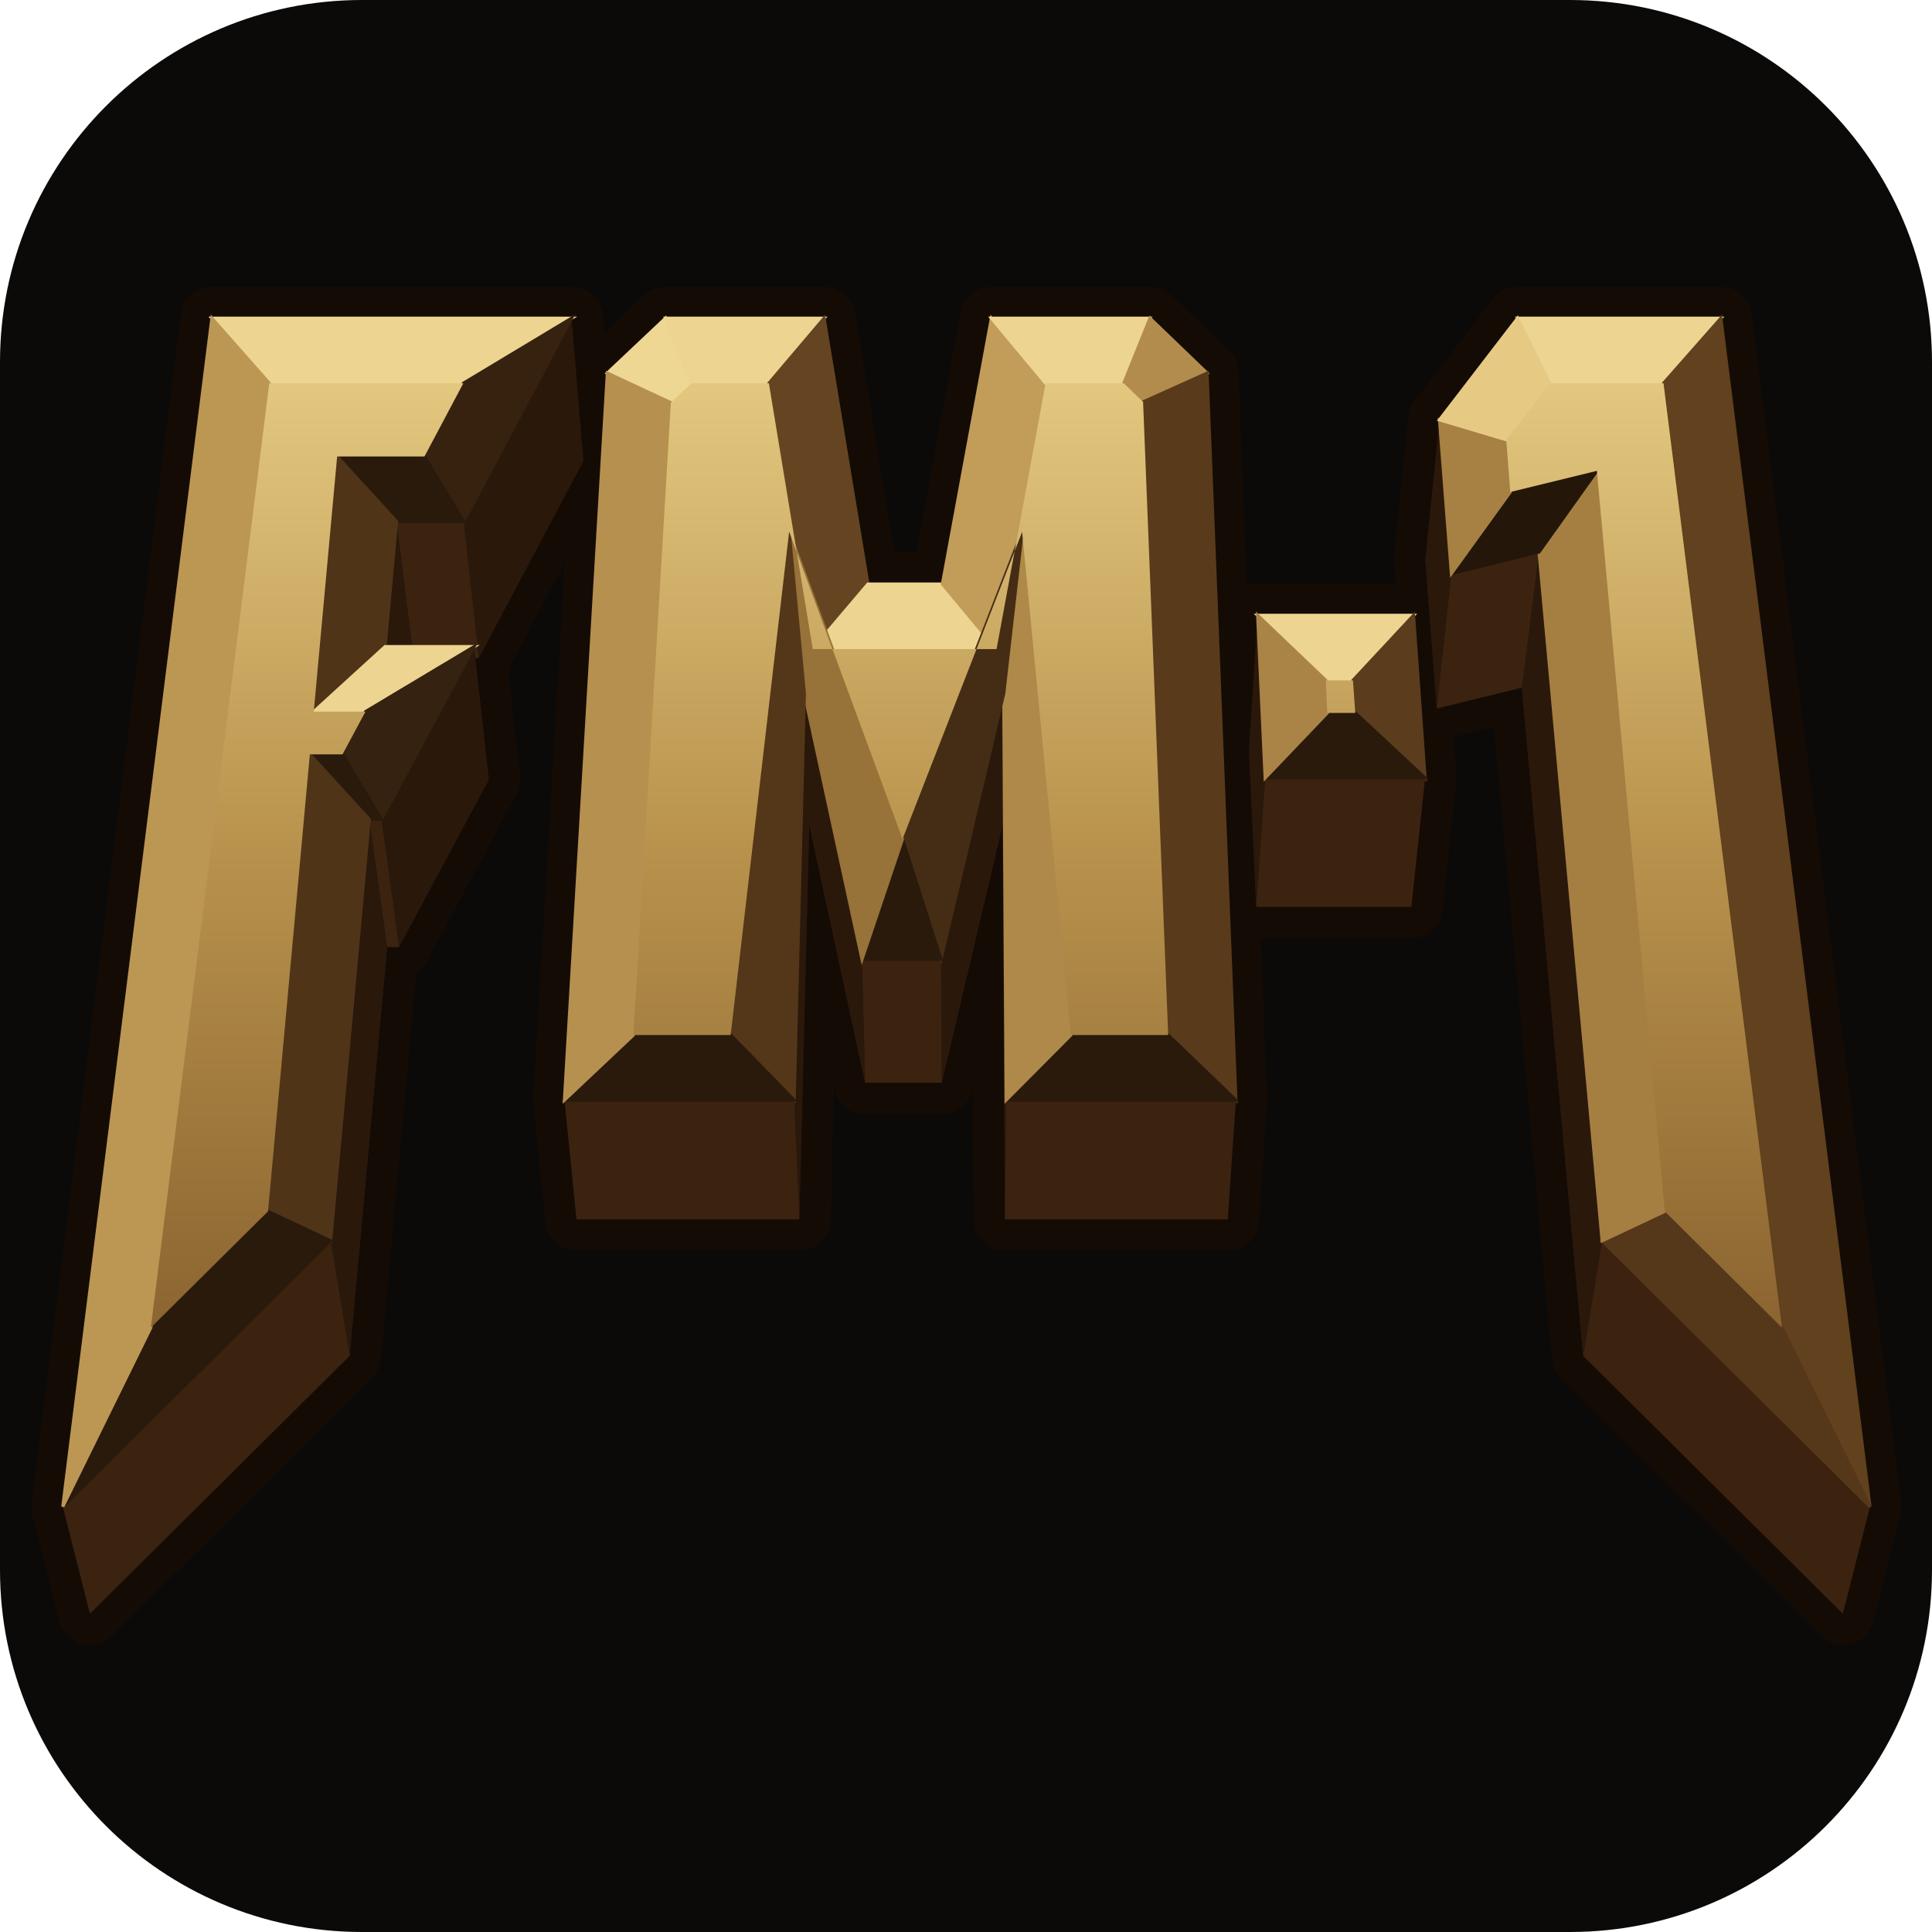
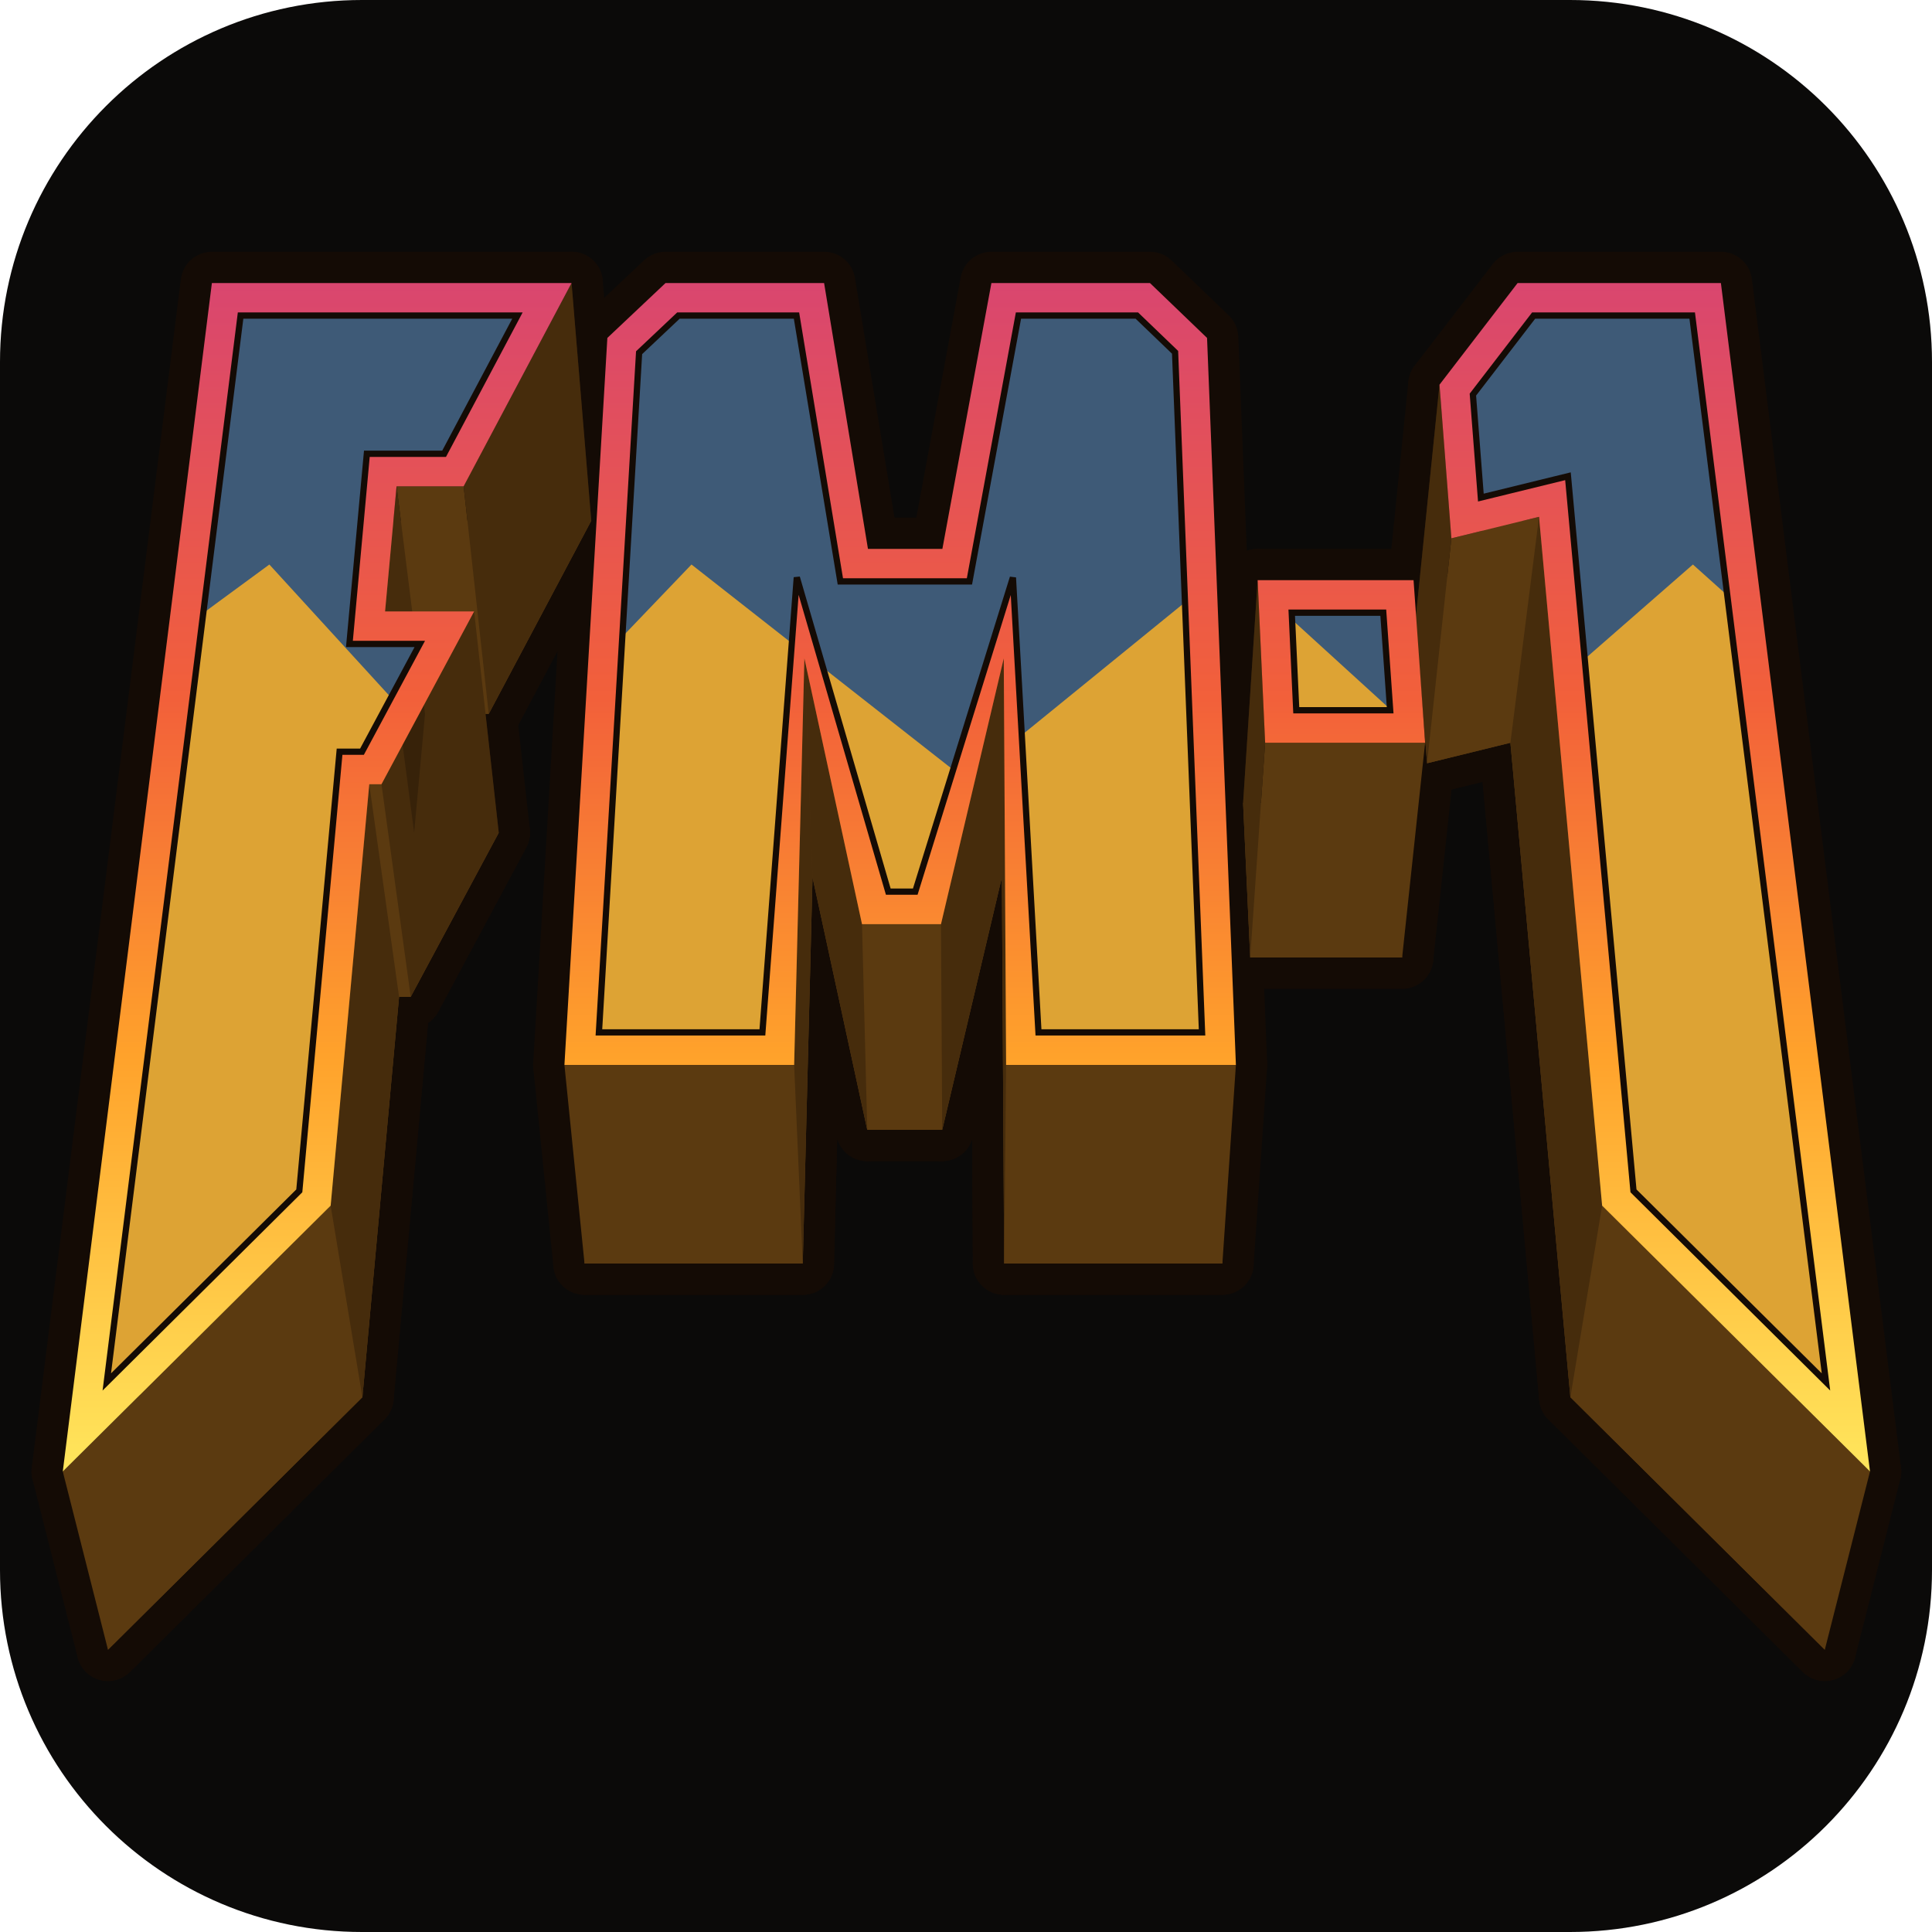
- <svg xmlns="http://www.w3.org/2000/svg" viewBox="-27.1 -40.7 247.1 247.1">
+ <svg xmlns="http://www.w3.org/2000/svg" viewBox="-27.1 -36.2 247.1 247.1">
  <defs>
-     <linearGradient id="top" gradientUnits="userSpaceOnUse" x1="0" y1="0" x2="0" y2="152">
-       <stop offset="0" stop-color="#e9cf86" />
-       <stop offset="0.45" stop-color="#b8924c" />
-       <stop offset="1" stop-color="#7a5326" />
+     <linearGradient id="rim" gradientUnits="userSpaceOnUse" x1="0" y1="0" x2="0" y2="152">
+       <stop offset="0" stop-color="#d9466f" />
+       <stop offset="0.35" stop-color="#f2603a" />
+       <stop offset="0.65" stop-color="#ffa22b" />
+       <stop offset="1" stop-color="#ffe65c" />
    </linearGradient>
+     <clipPath id="sky">
+       <path d="M-29.07,-400.00L-29.07,62.74L7.35,36.00L33.72,64.84L61.34,36.00L96.50,63.58L130.40,36.00L159.28,62.32L189.42,36.00L222.07,65.26L222.07,-400.00Z" />
+     </clipPath>
  </defs>
-   <rect x="-27.1" y="-40.7" width="247.1" height="247.1" rx="46.3" fill="#0b0a09" />
+   <rect x="-27.1" y="-36.2" width="247.1" height="247.1" rx="46.3" fill="#0b0a09" />
  <g fill="#140b05" stroke="#140b05" stroke-width="8" stroke-linejoin="round">
    <path d="M0.00,0.00L46.00,0.00L32.20,26.00L23.62,26.00L22.15,42.00L33.54,42.00L21.69,64.10L20.13,64.10L15.19,118.00L-19.07,152.00Z" />
-     <path d="M2.90,18.24L47.52,18.24L34.13,43.46L25.80,43.46L24.38,58.98L35.43,58.98L23.93,80.42L22.42,80.42L17.62,132.70L-15.60,165.68Z" />
-     <path d="M46.00,0.00L32.20,26.00L34.13,43.46L47.52,18.24Z" />
-     <path d="M32.20,26.00L23.62,26.00L25.80,43.46L34.13,43.46Z" />
-     <path d="M23.62,26.00L22.15,42.00L24.38,58.98L25.80,43.46Z" />
-     <path d="M33.54,42.00L21.69,64.10L23.93,80.42L35.43,58.98Z" />
-     <path d="M21.69,64.10L20.13,64.10L22.42,80.42L23.93,80.42Z" />
-     <path d="M20.13,64.10L15.19,118.00L17.62,132.70L22.42,80.42Z" />
-     <path d="M15.19,118.00L-19.07,152.00L-15.60,165.68L17.62,132.70Z" />
+     <path d="M4.83,30.40L48.52,30.40L35.41,55.10L27.26,55.10L25.87,70.30L36.69,70.30L25.43,91.29L23.94,91.29L19.25,142.50L-13.29,174.80Z" />
+     <path d="M46.00,0.00L32.20,26.00L35.41,55.10L48.52,30.40Z" />
+     <path d="M32.20,26.00L23.62,26.00L27.26,55.10L35.41,55.10Z" />
+     <path d="M23.62,26.00L22.15,42.00L25.87,70.30L27.26,55.10Z" />
+     <path d="M33.54,42.00L21.69,64.10L25.43,91.29L36.69,70.30Z" />
+     <path d="M21.69,64.10L20.13,64.10L23.94,91.29L25.43,91.29Z" />
+     <path d="M20.13,64.10L15.19,118.00L19.25,142.50L23.94,91.29Z" />
+     <path d="M15.19,118.00L-19.07,152.00L-13.29,174.80L19.25,142.50Z" />
    <path d="M50.58,7.02L58.02,0.00L78.30,0.00L83.91,34.00L93.43,34.00L99.70,0.00L119.98,0.00L127.28,7.02L130.97,100.00L101.58,100.00L101.28,48.00L93.25,82.00L83.15,82.00L75.78,48.00L74.47,100.00L45.09,100.00Z" />
-     <path d="M51.96,25.05L59.17,18.24L78.85,18.24L84.28,51.22L93.52,51.22L99.60,18.24L119.28,18.24L126.35,25.05L129.93,115.24L101.43,115.24L101.14,64.80L93.34,97.78L83.55,97.78L76.40,64.80L75.13,115.24L46.63,115.24Z" />
-     <path d="M130.97,100.00L101.58,100.00L101.43,115.24L129.93,115.24Z" />
-     <path d="M101.58,100.00L101.28,48.00L101.14,64.80L101.43,115.24Z" />
-     <path d="M101.28,48.00L93.25,82.00L93.34,97.78L101.14,64.80Z" />
-     <path d="M93.25,82.00L83.15,82.00L83.55,97.78L93.34,97.78Z" />
-     <path d="M83.15,82.00L75.78,48.00L76.40,64.80L83.55,97.78Z" />
-     <path d="M75.78,48.00L74.47,100.00L75.13,115.24L76.40,64.80Z" />
-     <path d="M74.47,100.00L45.09,100.00L46.63,115.24L75.13,115.24Z" />
+     <path d="M52.88,37.07L59.94,30.40L79.21,30.40L84.54,62.70L93.58,62.70L99.54,30.40L118.81,30.40L125.74,37.07L129.24,125.40L101.33,125.40L101.04,76.00L93.41,108.30L83.82,108.30L76.82,76.00L75.57,125.40L47.66,125.40Z" />
+     <path d="M130.97,100.00L101.58,100.00L101.33,125.40L129.24,125.40Z" />
+     <path d="M101.58,100.00L101.28,48.00L101.04,76.00L101.33,125.40Z" />
+     <path d="M101.28,48.00L93.25,82.00L93.41,108.30L101.04,76.00Z" />
+     <path d="M93.25,82.00L83.15,82.00L83.82,108.30L93.41,108.30Z" />
+     <path d="M83.15,82.00L75.78,48.00L76.82,76.00L83.82,108.30Z" />
+     <path d="M75.78,48.00L74.47,100.00L75.57,125.40L76.82,76.00Z" />
+     <path d="M74.47,100.00L45.09,100.00L47.66,125.40L75.57,125.40Z" />
    <path d="M133.75,38.00L153.69,38.00L155.17,58.80L134.71,58.80Z" />
-     <path d="M132.64,55.10L151.98,55.10L153.41,75.28L133.57,75.28Z" />
-     <path d="M155.17,58.80L134.71,58.80L133.57,75.28L153.41,75.28Z" />
-     <path d="M134.71,58.80L133.75,38.00L132.64,55.10L133.57,75.28Z" />
+     <path d="M131.89,66.50L150.83,66.50L152.23,86.26L132.80,86.26Z" />
+     <path d="M155.17,58.80L134.71,58.80L132.80,86.26L152.23,86.26Z" />
+     <path d="M134.71,58.80L133.75,38.00L131.89,66.50L132.80,86.26Z" />
    <path d="M167.00,0.00L193.00,0.00L212.07,152.00L177.81,118.00L169.74,29.90L158.53,32.65L157.01,13.00Z" />
-     <path d="M164.88,18.24L190.10,18.24L208.60,165.68L175.38,132.70L167.54,47.24L156.66,49.91L155.19,30.85Z" />
-     <path d="M212.07,152.00L177.81,118.00L175.38,132.70L208.60,165.68Z" />
-     <path d="M177.81,118.00L169.74,29.90L167.54,47.24L175.38,132.70Z" />
-     <path d="M169.74,29.90L158.53,32.65L156.66,49.91L167.54,47.24Z" />
-     <path d="M158.53,32.65L157.01,13.00L155.19,30.85L156.66,49.91Z" />
+     <path d="M163.47,30.40L188.18,30.40L206.29,174.80L173.75,142.50L166.08,58.80L155.42,61.42L153.98,42.75Z" />
+     <path d="M212.07,152.00L177.81,118.00L173.75,142.50L206.29,174.80Z" />
+     <path d="M177.81,118.00L169.74,29.90L166.08,58.80L173.75,142.50Z" />
+     <path d="M169.74,29.90L158.53,32.65L155.42,61.42L166.08,58.80Z" />
+     <path d="M158.53,32.65L157.01,13.00L153.98,42.75L155.42,61.42Z" />
  </g>
  <g>
-     <path d="M2.90,18.24L47.52,18.24L34.13,43.46L25.80,43.46L24.38,58.98L35.43,58.98L23.93,80.42L22.42,80.42L17.62,132.70L-15.60,165.68Z" fill="#2a180b" />
-     <path d="M46.00,0.00L32.20,26.00L34.13,43.46L47.52,18.24Z" fill="#2a180b" />
-     <path d="M32.20,26.00L23.62,26.00L25.80,43.46L34.13,43.46Z" fill="#3b2310" />
-     <path d="M23.62,26.00L22.15,42.00L24.38,58.98L25.80,43.46Z" fill="#2a180b" />
-     <path d="M33.54,42.00L21.69,64.10L23.93,80.42L35.43,58.98Z" fill="#2a180b" />
-     <path d="M21.69,64.10L20.13,64.10L22.42,80.42L23.93,80.42Z" fill="#3b2310" />
-     <path d="M20.13,64.10L15.19,118.00L17.62,132.70L22.42,80.42Z" fill="#2a180b" />
-     <path d="M15.19,118.00L-19.07,152.00L-15.60,165.68L17.62,132.70Z" fill="#3b2310" />
-     <path d="M0.00,0.00L46.00,0.00L32.16,8.32L7.34,8.32Z" fill="#edd491" stroke="#edd491" stroke-width=".4" />
-     <path d="M46.00,0.00L32.20,26.00L27.19,17.68L32.16,8.32Z" fill="#372210" stroke="#372210" stroke-width=".4" />
-     <path d="M32.20,26.00L23.62,26.00L16.02,17.68L27.19,17.68Z" fill="#2a1a0c" stroke="#2a1a0c" stroke-width=".4" />
-     <path d="M23.62,26.00L22.15,42.00L13.03,50.32L16.02,17.68Z" fill="#4f3418" stroke="#4f3418" stroke-width=".4" />
-     <path d="M22.15,42.00L33.54,42.00L19.64,50.32L13.03,50.32Z" fill="#edd491" stroke="#edd491" stroke-width=".4" />
-     <path d="M33.54,42.00L21.69,64.10L16.71,55.78L19.64,50.32Z" fill="#362210" stroke="#362210" stroke-width=".4" />
-     <path d="M21.69,64.10L20.13,64.10L12.53,55.78L16.71,55.78Z" fill="#2a1a0c" stroke="#2a1a0c" stroke-width=".4" />
-     <path d="M20.13,64.10L15.19,118.00L7.18,114.23L12.53,55.78Z" fill="#4f3418" stroke="#4f3418" stroke-width=".4" />
-     <path d="M15.19,118.00L-19.07,152.00L-7.81,129.10L7.18,114.23Z" fill="#2a1a0c" stroke="#2a1a0c" stroke-width=".4" />
-     <path d="M-19.07,152.00L0.00,0.00L7.34,8.32L-7.81,129.10Z" fill="#bc9754" stroke="#bc9754" stroke-width=".4" />
-     <path d="M7.34,8.32L32.16,8.32L27.19,17.68L16.02,17.68L13.03,50.32L19.64,50.32L16.71,55.78L12.53,55.78L7.18,114.23L-7.81,129.10Z" fill="url(#top)" />
-     <path d="M51.96,25.05L59.17,18.24L78.85,18.24L84.28,51.22L93.52,51.22L99.60,18.24L119.28,18.24L126.35,25.05L129.93,115.24L101.43,115.24L101.14,64.80L93.34,97.78L83.55,97.78L76.40,64.80L75.13,115.24L46.63,115.24Z" fill="#2a180b" />
-     <path d="M130.97,100.00L101.58,100.00L101.43,115.24L129.93,115.24Z" fill="#3b2310" />
-     <path d="M101.58,100.00L101.28,48.00L101.14,64.80L101.43,115.24Z" fill="#2a180b" />
-     <path d="M101.28,48.00L93.25,82.00L93.34,97.78L101.14,64.80Z" fill="#2a180b" />
-     <path d="M93.25,82.00L83.15,82.00L83.55,97.78L93.34,97.78Z" fill="#3b2310" />
-     <path d="M83.15,82.00L75.78,48.00L76.40,64.80L83.55,97.78Z" fill="#2a180b" />
-     <path d="M75.78,48.00L74.47,100.00L75.13,115.24L76.40,64.80Z" fill="#2a180b" />
-     <path d="M74.47,100.00L45.09,100.00L46.63,115.24L75.13,115.24Z" fill="#3b2310" />
-     <path d="M50.58,7.02L58.02,0.00L61.33,8.32L58.70,10.80Z" fill="#eed693" stroke="#eed693" stroke-width=".4" />
-     <path d="M58.02,0.00L78.30,0.00L71.24,8.32L61.33,8.32Z" fill="#edd491" stroke="#edd491" stroke-width=".4" />
-     <path d="M78.30,0.00L83.91,34.00L76.85,42.32L71.24,8.32Z" fill="#654521" stroke="#654521" stroke-width=".4" />
-     <path d="M83.91,34.00L93.43,34.00L100.36,42.32L76.85,42.32Z" fill="#edd491" stroke="#edd491" stroke-width=".4" />
-     <path d="M93.43,34.00L99.70,0.00L106.63,8.32L100.36,42.32Z" fill="#c19d59" stroke="#c19d59" stroke-width=".4" />
-     <path d="M99.70,0.00L119.98,0.00L116.63,8.32L106.63,8.32Z" fill="#edd491" stroke="#edd491" stroke-width=".4" />
-     <path d="M119.98,0.00L127.28,7.02L119.10,10.70L116.63,8.32Z" fill="#b18c4c" stroke="#b18c4c" stroke-width=".4" />
-     <path d="M127.28,7.02L130.97,100.00L122.31,91.68L119.10,10.70Z" fill="#593b1b" stroke="#593b1b" stroke-width=".4" />
-     <path d="M130.97,100.00L101.58,100.00L109.86,91.68L122.31,91.68Z" fill="#2a1a0c" stroke="#2a1a0c" stroke-width=".4" />
-     <path d="M101.58,100.00L101.28,48.00L103.63,27.33L109.86,91.68Z" fill="#ae8949" stroke="#ae8949" stroke-width=".4" />
-     <path d="M101.28,48.00L93.25,82.00L88.33,66.62L103.63,27.33Z" fill="#452d15" stroke="#452d15" stroke-width=".4" />
-     <path d="M93.25,82.00L83.15,82.00L88.33,66.62L88.33,66.62Z" fill="#2a1a0c" stroke="#2a1a0c" stroke-width=".4" />
-     <path d="M83.15,82.00L75.78,48.00L73.83,27.29L88.33,66.62Z" fill="#977239" stroke="#977239" stroke-width=".4" />
-     <path d="M75.78,48.00L74.47,100.00L66.35,91.68L73.83,27.29Z" fill="#543719" stroke="#543719" stroke-width=".4" />
-     <path d="M74.47,100.00L45.09,100.00L53.91,91.68L66.35,91.68Z" fill="#2a1a0c" stroke="#2a1a0c" stroke-width=".4" />
-     <path d="M45.09,100.00L50.58,7.02L58.70,10.80L53.91,91.68Z" fill="#b5904f" stroke="#b5904f" stroke-width=".4" />
-     <path d="M58.70,10.80L61.33,8.32L71.24,8.32L76.85,42.32L100.36,42.32L106.63,8.32L116.63,8.32L119.10,10.70L122.31,91.68L109.86,91.68L103.63,27.33L88.33,66.62L88.33,66.62L73.83,27.29L66.35,91.68L53.91,91.68Z" fill="url(#top)" />
-     <path d="M132.64,55.10L151.98,55.10L153.41,75.28L133.57,75.28Z" fill="#2a180b" />
-     <path d="M155.17,58.80L134.71,58.80L133.57,75.28L153.41,75.28Z" fill="#3b2310" />
-     <path d="M134.71,58.80L133.75,38.00L132.64,55.10L133.57,75.28Z" fill="#2a180b" />
-     <path d="M133.75,38.00L153.69,38.00L145.94,46.32L142.47,46.32Z" fill="#edd491" stroke="#edd491" stroke-width=".4" />
-     <path d="M153.69,38.00L155.17,58.80L146.24,50.48L145.94,46.32Z" fill="#5b3c1c" stroke="#5b3c1c" stroke-width=".4" />
-     <path d="M155.17,58.80L134.71,58.80L142.66,50.48L146.24,50.48Z" fill="#2a1a0c" stroke="#2a1a0c" stroke-width=".4" />
-     <path d="M134.71,58.80L133.75,38.00L142.47,46.32L142.66,50.48Z" fill="#aa8446" stroke="#aa8446" stroke-width=".4" />
-     <path d="M142.47,46.32L145.94,46.32L146.24,50.48L142.66,50.48Z" fill="url(#top)" />
-     <path d="M164.88,18.24L190.10,18.24L208.60,165.68L175.38,132.70L167.54,47.24L156.66,49.91L155.19,30.85Z" fill="#2a180b" />
-     <path d="M212.07,152.00L177.81,118.00L175.38,132.70L208.60,165.68Z" fill="#3b2310" />
-     <path d="M177.81,118.00L169.74,29.90L167.54,47.24L175.38,132.70Z" fill="#2a180b" />
-     <path d="M169.74,29.90L158.53,32.65L156.66,49.91L167.54,47.24Z" fill="#3b2310" />
-     <path d="M158.53,32.65L157.01,13.00L155.19,30.85L156.66,49.91Z" fill="#2a180b" />
-     <path d="M167.00,0.00L193.00,0.00L185.66,8.32L171.10,8.32Z" fill="#edd491" stroke="#edd491" stroke-width=".4" />
-     <path d="M193.00,0.00L212.07,152.00L200.81,129.10L185.66,8.32Z" fill="#61411e" stroke="#61411e" stroke-width=".4" />
-     <path d="M212.07,152.00L177.81,118.00L185.82,114.23L200.81,129.10Z" fill="#55381a" stroke="#55381a" stroke-width=".4" />
-     <path d="M177.81,118.00L169.74,29.90L177.14,19.52L185.82,114.23Z" fill="#a57f42" stroke="#a57f42" stroke-width=".4" />
-     <path d="M169.74,29.90L158.53,32.65L166.06,22.23L177.14,19.52Z" fill="#25160a" stroke="#25160a" stroke-width=".4" />
-     <path d="M158.53,32.65L157.01,13.00L165.55,15.54L166.06,22.23Z" fill="#a78143" stroke="#a78143" stroke-width=".4" />
-     <path d="M157.01,13.00L167.00,0.00L171.10,8.32L165.55,15.54Z" fill="#e6ca84" stroke="#e6ca84" stroke-width=".4" />
-     <path d="M171.10,8.32L185.66,8.32L200.81,129.10L185.82,114.23L177.14,19.52L166.06,22.23L165.55,15.54Z" fill="url(#top)" />
+     <g fill="#5b3a10">
+       <path d="M4.83,30.40L48.52,30.40L35.41,55.10L27.26,55.10L25.87,70.30L36.69,70.30L25.43,91.29L23.94,91.29L19.25,142.50L-13.29,174.80Z" />
+       <path d="M46.00,0.00L32.20,26.00L35.41,55.10L48.52,30.40Z" />
+       <path d="M32.20,26.00L23.62,26.00L27.26,55.10L35.41,55.10Z" />
+       <path d="M23.62,26.00L22.15,42.00L25.87,70.30L27.26,55.10Z" />
+       <path d="M33.54,42.00L21.69,64.10L25.43,91.29L36.69,70.30Z" />
+       <path d="M21.69,64.10L20.13,64.10L23.94,91.29L25.43,91.29Z" />
+       <path d="M20.13,64.10L15.19,118.00L19.25,142.50L23.94,91.29Z" />
+       <path d="M15.19,118.00L-19.07,152.00L-13.29,174.80L19.25,142.50Z" />
+       <path d="M52.88,37.07L59.94,30.40L79.21,30.40L84.54,62.70L93.58,62.70L99.54,30.40L118.81,30.40L125.74,37.07L129.24,125.40L101.33,125.40L101.04,76.00L93.41,108.30L83.82,108.30L76.82,76.00L75.57,125.40L47.66,125.40Z" />
+       <path d="M130.97,100.00L101.58,100.00L101.33,125.40L129.24,125.40Z" />
+       <path d="M101.58,100.00L101.28,48.00L101.04,76.00L101.33,125.40Z" />
+       <path d="M101.28,48.00L93.25,82.00L93.41,108.30L101.04,76.00Z" />
+       <path d="M93.25,82.00L83.15,82.00L83.82,108.30L93.41,108.30Z" />
+       <path d="M83.15,82.00L75.78,48.00L76.82,76.00L83.82,108.30Z" />
+       <path d="M75.78,48.00L74.47,100.00L75.57,125.40L76.82,76.00Z" />
+       <path d="M74.47,100.00L45.09,100.00L47.66,125.40L75.57,125.40Z" />
+       <path d="M131.89,66.50L150.83,66.50L152.23,86.26L132.80,86.26Z" />
+       <path d="M155.17,58.80L134.71,58.80L132.80,86.26L152.23,86.26Z" />
+       <path d="M134.71,58.80L133.75,38.00L131.89,66.50L132.80,86.26Z" />
+       <path d="M163.47,30.40L188.18,30.40L206.29,174.80L173.75,142.50L166.08,58.80L155.42,61.42L153.98,42.75Z" />
+       <path d="M212.07,152.00L177.81,118.00L173.75,142.50L206.29,174.80Z" />
+       <path d="M177.81,118.00L169.74,29.90L166.08,58.80L173.75,142.50Z" />
+       <path d="M169.74,29.90L158.53,32.65L155.42,61.42L166.08,58.80Z" />
+       <path d="M158.53,32.65L157.01,13.00L153.98,42.75L155.42,61.42Z" />
+     </g>
+     <path d="M46.00,0.00L32.20,26.00L35.41,55.10L48.52,30.40Z" fill="#140b05" fill-opacity="0.3" />
+     <path d="M23.62,26.00L22.15,42.00L25.87,70.30L27.26,55.10Z" fill="#140b05" fill-opacity="0.3" />
+     <path d="M33.54,42.00L21.69,64.10L25.43,91.29L36.69,70.30Z" fill="#140b05" fill-opacity="0.3" />
+     <path d="M20.13,64.10L15.19,118.00L19.25,142.50L23.94,91.29Z" fill="#140b05" fill-opacity="0.3" />
+     <path d="M101.58,100.00L101.28,48.00L101.04,76.00L101.33,125.40Z" fill="#140b05" fill-opacity="0.3" />
+     <path d="M101.28,48.00L93.25,82.00L93.41,108.30L101.04,76.00Z" fill="#140b05" fill-opacity="0.3" />
+     <path d="M83.15,82.00L75.78,48.00L76.82,76.00L83.82,108.30Z" fill="#140b05" fill-opacity="0.3" />
+     <path d="M75.78,48.00L74.47,100.00L75.57,125.40L76.82,76.00Z" fill="#140b05" fill-opacity="0.3" />
+     <path d="M134.71,58.80L133.75,38.00L131.89,66.50L132.80,86.26Z" fill="#140b05" fill-opacity="0.3" />
+     <path d="M177.81,118.00L169.74,29.90L166.08,58.80L173.75,142.50Z" fill="#140b05" fill-opacity="0.3" />
+     <path d="M158.53,32.65L157.01,13.00L153.98,42.75L155.42,61.42Z" fill="#140b05" fill-opacity="0.3" />
+     <g fill="url(#rim)">
+       <path d="M0.00,0.00L46.00,0.00L32.20,26.00L23.62,26.00L22.15,42.00L33.54,42.00L21.69,64.10L20.13,64.10L15.19,118.00L-19.07,152.00Z" />
+       <path d="M50.58,7.02L58.02,0.00L78.30,0.00L83.91,34.00L93.43,34.00L99.70,0.00L119.98,0.00L127.28,7.02L130.97,100.00L101.58,100.00L101.28,48.00L93.25,82.00L83.15,82.00L75.78,48.00L74.47,100.00L45.09,100.00Z" />
+       <path d="M133.75,38.00L153.69,38.00L155.17,58.80L134.71,58.80Z" />
+       <path d="M167.00,0.00L193.00,0.00L212.07,152.00L177.81,118.00L169.74,29.90L158.53,32.65L157.01,13.00Z" />
+     </g>
+     <g fill="#dda334">
+       <path d="M3.67,4.16L39.08,4.16L29.70,21.84L19.82,21.84L17.59,46.16L26.59,46.16L19.20,59.94L16.33,59.94L11.18,116.11L-13.44,140.55Z" />
+       <path d="M54.64,8.91L59.67,4.16L74.77,4.16L80.38,38.16L96.89,38.16L103.16,4.16L118.30,4.16L123.19,8.86L126.64,95.84L105.72,95.84L102.45,37.67L89.96,77.84L86.51,77.84L74.81,37.65L70.41,95.84L49.50,95.84Z" />
+       <path d="M138.11,42.16L149.82,42.16L150.70,54.64L138.69,54.64Z" />
+       <path d="M169.05,4.16L189.33,4.16L206.44,140.55L181.82,116.11L173.44,24.71L162.30,27.44L161.28,14.27Z" />
+     </g>
+     <g fill="#3e5a77" clip-path="url(#sky)">
+       <path d="M3.67,4.16L39.08,4.16L29.70,21.84L19.82,21.84L17.59,46.16L26.59,46.16L19.20,59.94L16.33,59.94L11.18,116.11L-13.44,140.55Z" />
+       <path d="M54.64,8.91L59.67,4.16L74.77,4.16L80.38,38.16L96.89,38.16L103.16,4.16L118.30,4.16L123.19,8.86L126.64,95.84L105.72,95.84L102.45,37.67L89.96,77.84L86.51,77.84L74.81,37.65L70.41,95.84L49.50,95.84Z" />
+       <path d="M138.11,42.16L149.82,42.16L150.70,54.64L138.69,54.64Z" />
+       <path d="M169.05,4.16L189.33,4.16L206.44,140.55L181.82,116.11L173.44,24.71L162.30,27.44L161.28,14.27Z" />
+     </g>
+     <g fill="none" stroke="#140b05" stroke-width="0.8">
+       <path d="M3.67,4.16L39.08,4.16L29.70,21.84L19.82,21.84L17.59,46.16L26.59,46.16L19.20,59.94L16.33,59.94L11.18,116.11L-13.44,140.55Z" />
+       <path d="M54.64,8.91L59.67,4.16L74.77,4.16L80.38,38.16L96.89,38.16L103.16,4.16L118.30,4.16L123.19,8.86L126.64,95.84L105.72,95.84L102.45,37.67L89.96,77.84L86.51,77.84L74.81,37.65L70.41,95.84L49.50,95.84Z" />
+       <path d="M138.11,42.16L149.82,42.16L150.70,54.64L138.69,54.64Z" />
+       <path d="M169.05,4.16L189.33,4.16L206.44,140.55L181.82,116.11L173.44,24.71L162.30,27.44L161.28,14.27Z" />
+     </g>
  </g>
</svg>
